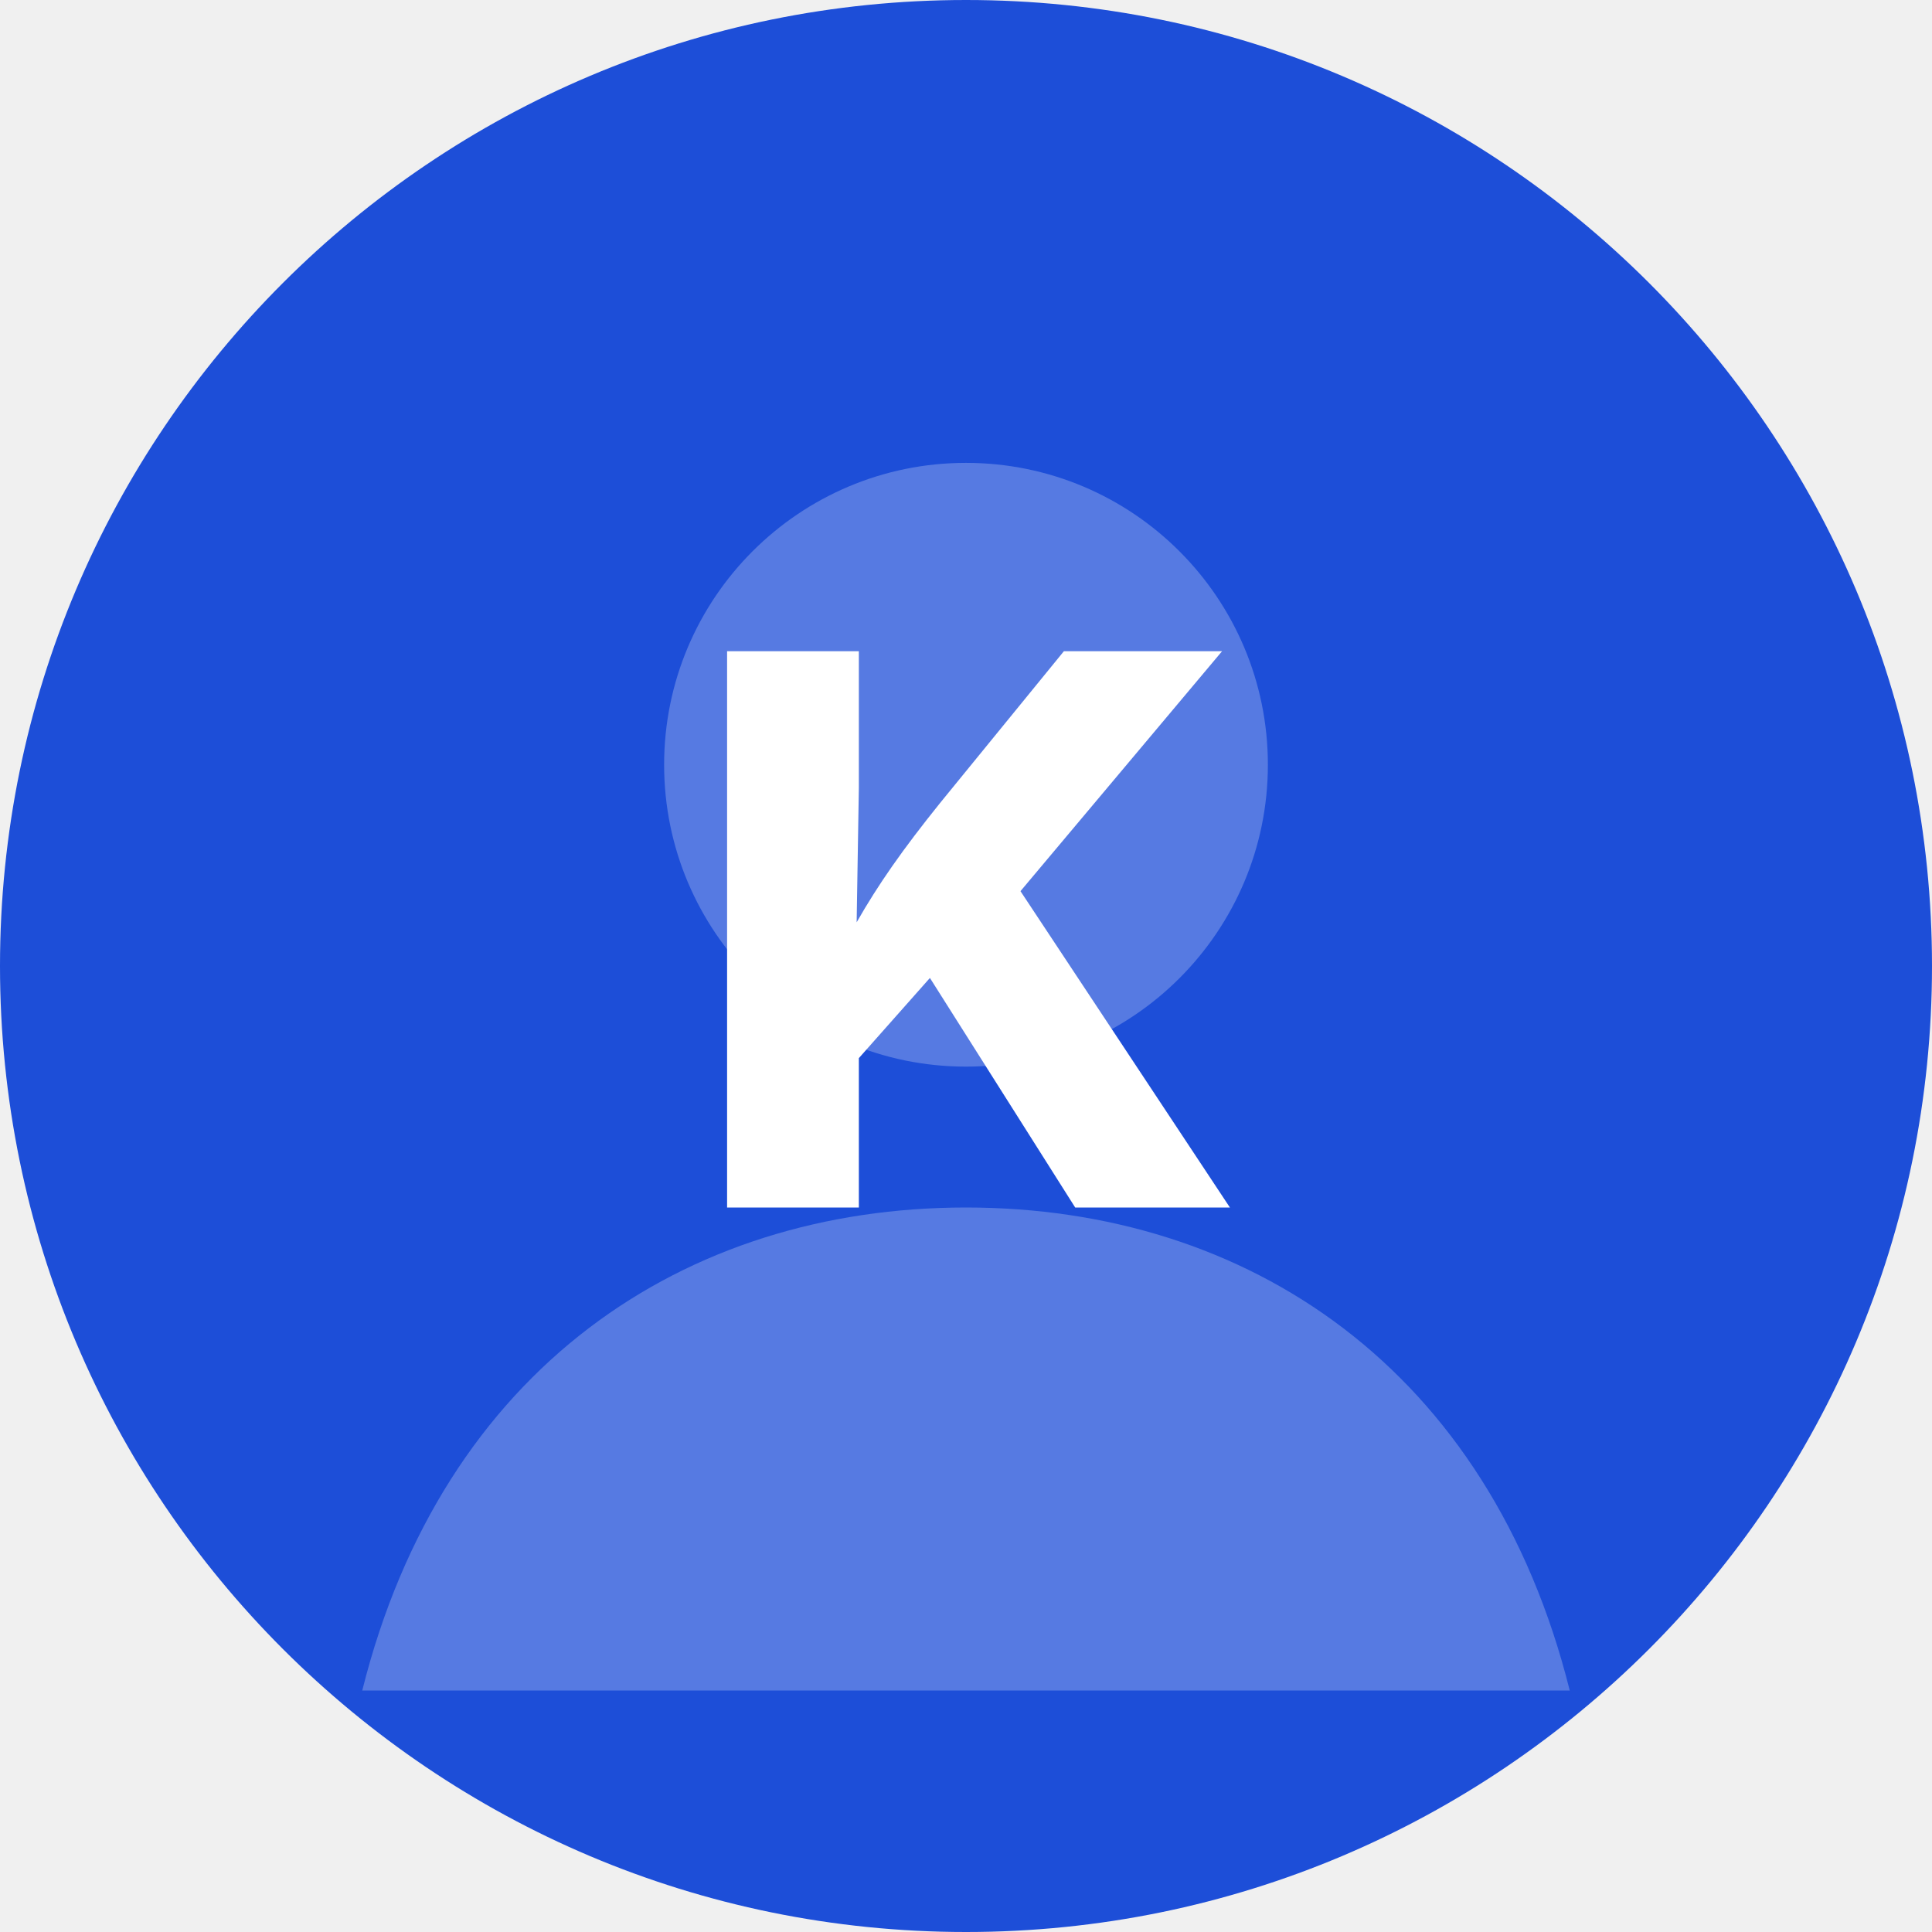
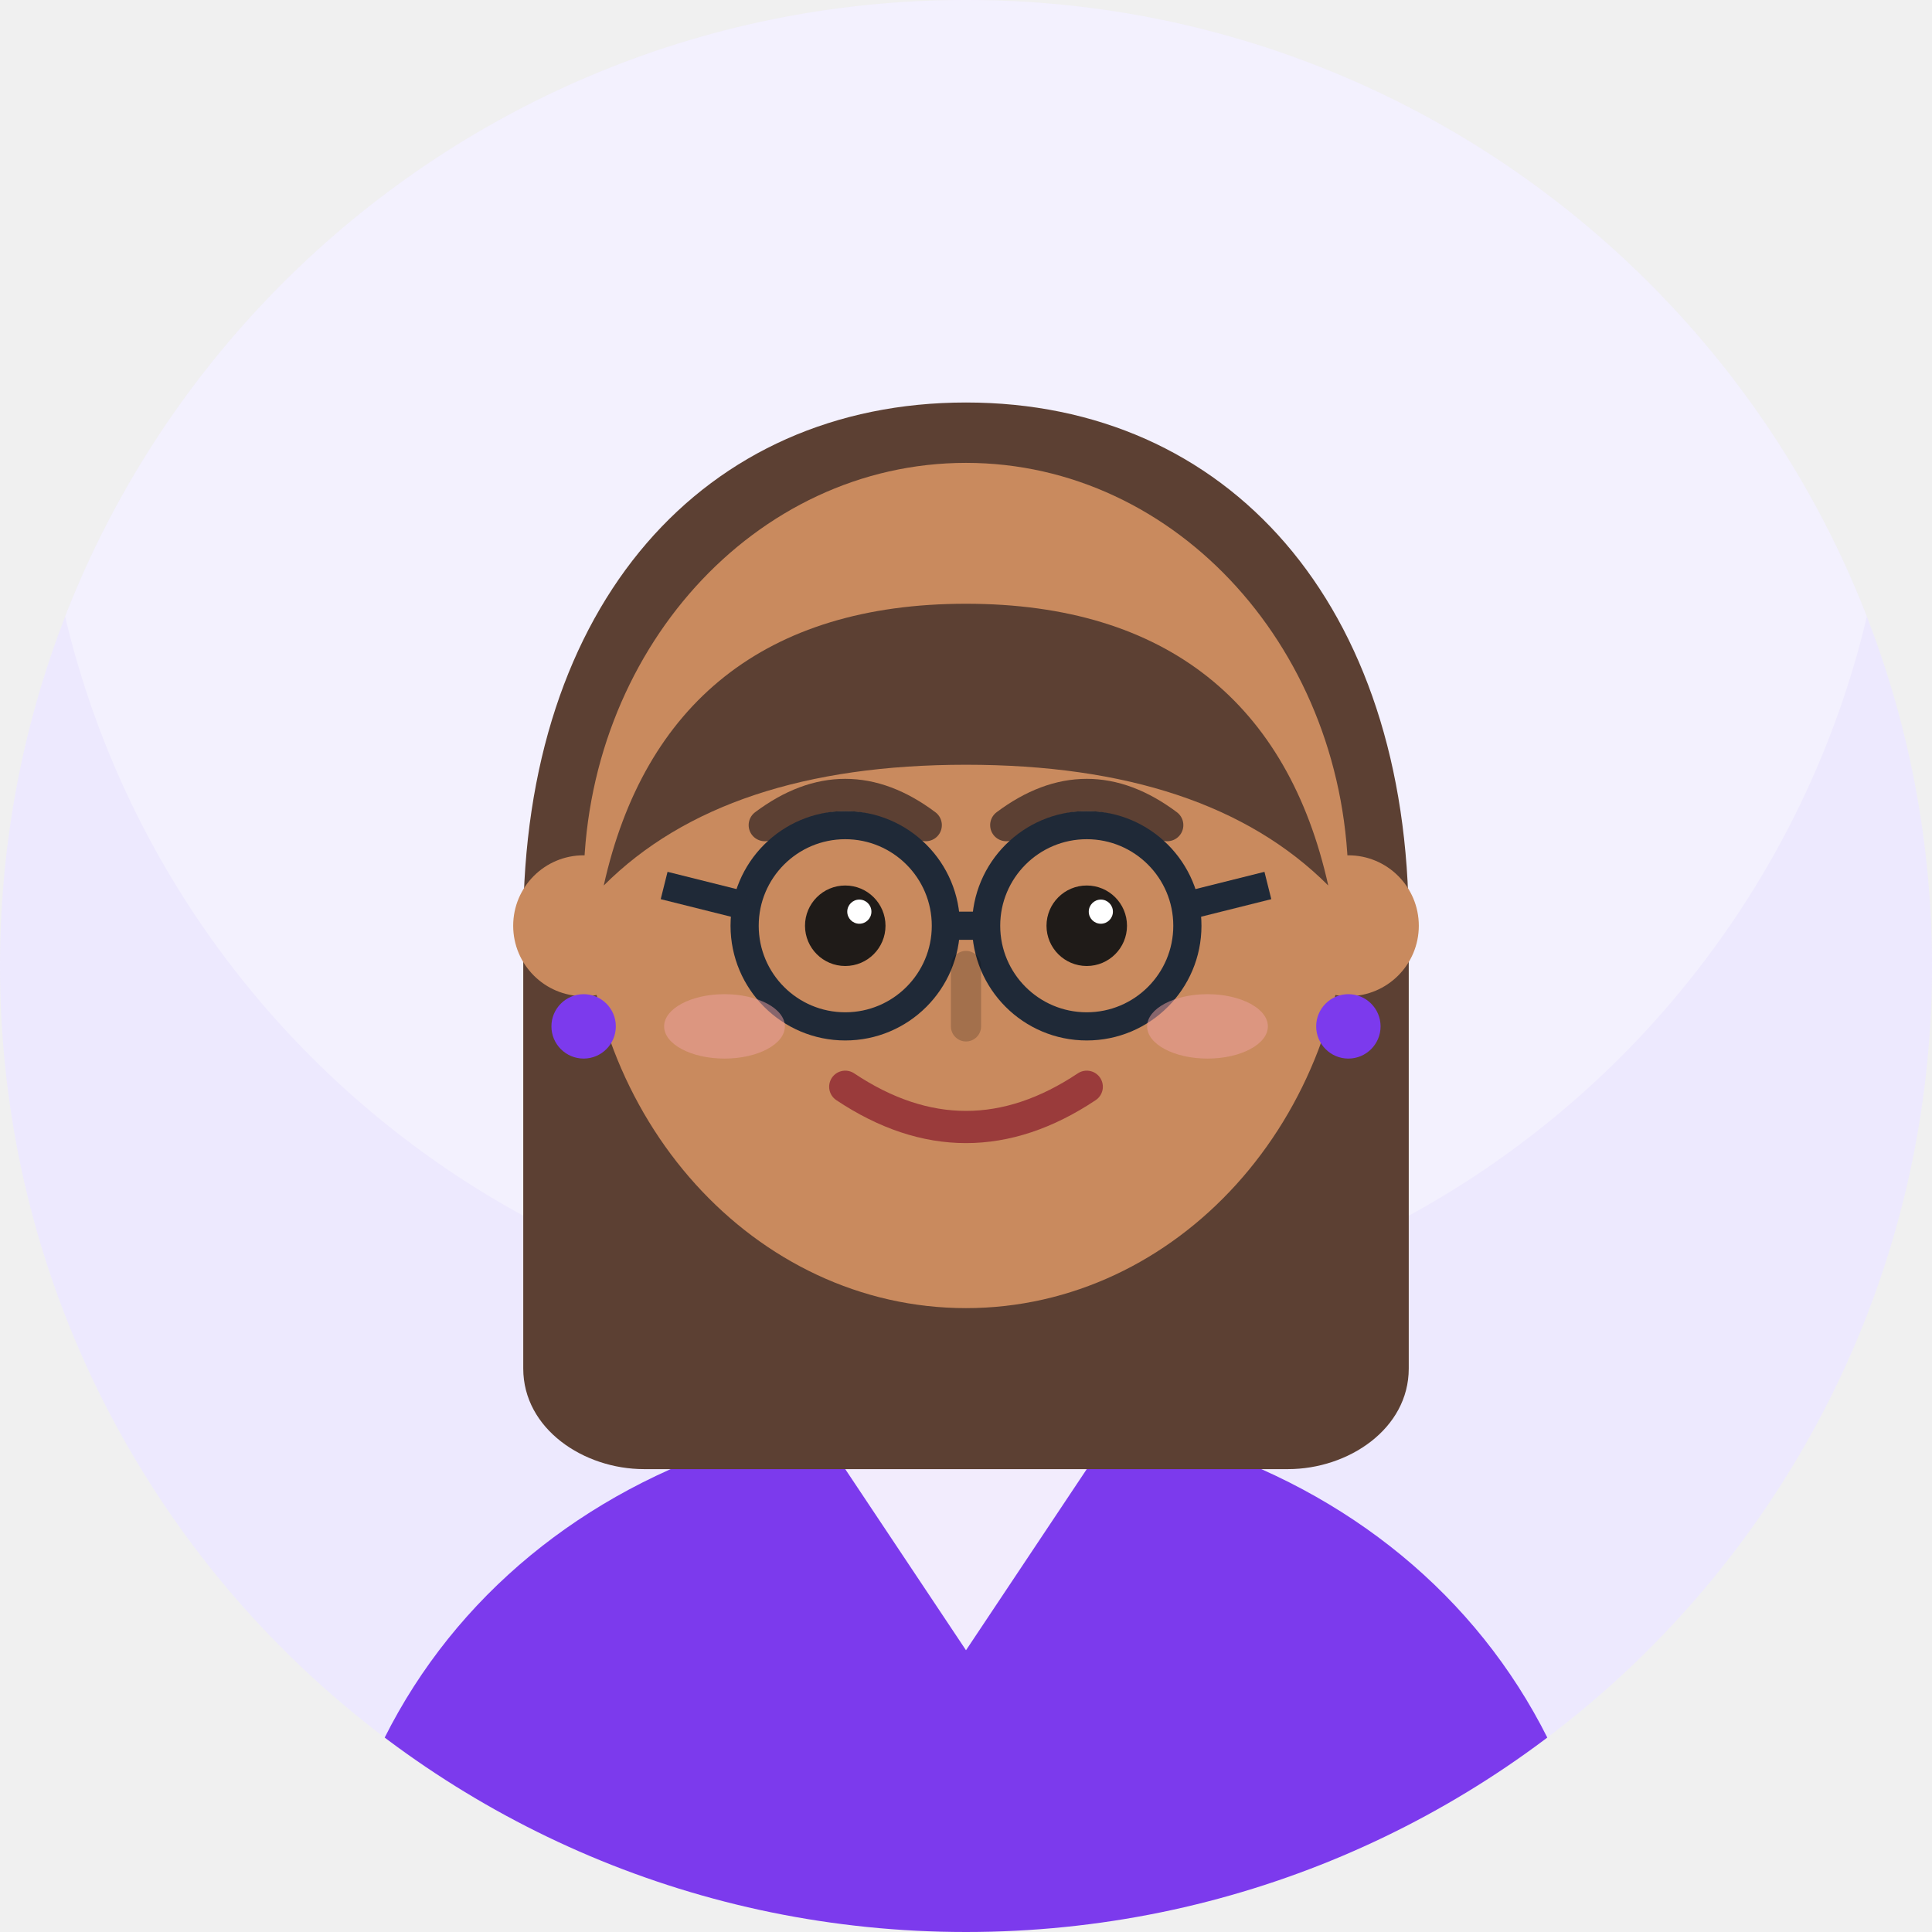
<svg xmlns="http://www.w3.org/2000/svg" viewBox="0 0 96 96" width="96" height="96">
-   <circle cx="48" cy="48" r="48" fill="#1D4ED8" />
-   <circle cx="48" cy="38" r="15" fill="#fff" opacity=".25" />
-   <path d="M18 84c4-16 16-24 30-24s26 8 30 24" fill="#fff" opacity=".25" />
-   <text x="48" y="60" text-anchor="middle" font-family="Inter,Arial,sans-serif" font-size="38" font-weight="800" fill="#fff">K</text>
+   <defs>
+     <clipPath id="c">
+       <circle cx="48" cy="48" r="48" />
+     </clipPath>
+   </defs>
+   <g clip-path="url(#c)">
+     <rect width="96" height="96" fill="#EDE9FE" />
+     <circle cx="48" cy="20" r="46" fill="#fff" opacity=".35" />
+     <path d="M16 100c0-18 14-30 32-30s32 12 32 30z" fill="#7C3AED" />
+     <path d="M40 70h16l-8 12z" fill="#fff" opacity=".9" />
+     <rect x="41" y="56" width="14" height="14" rx="5" fill="#C98A5E" />
+     <path d="M26 46c0-16 9-26 22-26s22 10 22 26v22c0 3-3 5-6 5H32c-3 0-6-2-6-5V46z" fill="#5C4033" />
+     <path d="M30 46c3-9 9-13 18-13s15 4 18 13c-4-4-10-6-18-6s-14 2-18 6z" fill="#5C4033" />
+     <ellipse cx="48" cy="44" rx="19" ry="21" fill="#C98A5E" />
+     <circle cx="29" cy="46" r="3.5" fill="#C98A5E" />
+     <circle cx="67" cy="46" r="3.5" fill="#C98A5E" />
+     <circle cx="29" cy="51" r="1.6" fill="#7C3AED" />
+     <circle cx="67" cy="51" r="1.6" fill="#7C3AED" />
+     <path d="M30 44c2-9 8-14 18-14s16 5 18 14c-4-4-10-6-18-6s-14 2-18 6z" fill="#5C4033" />
+     <path d="M38 41q4-3 8 0M50 41q4-3 8 0" stroke="#5C4033" stroke-width="1.6" fill="none" stroke-linecap="round" />
+     <circle cx="42" cy="46" r="2" fill="#1F1B18" />
+     <circle cx="54" cy="46" r="2" fill="#1F1B18" />
+     <circle cx="42.7" cy="45.3" r=".6" fill="#fff" />
+     <circle cx="54.7" cy="45.3" r=".6" fill="#fff" />
+     <g fill="none" stroke="#1F2937" stroke-width="1.4">
+       <circle cx="42" cy="46" r="5" />
+       <circle cx="54" cy="46" r="5" />
+       <path d="M47 46h2M37 45l-4-1M59 45l4-1" />
+     </g>
+     <path d="M48 48v3" stroke="#00000030" stroke-width="1.5" stroke-linecap="round" />
+     <path d="M42 54q6 4 12 0" stroke="#9A3B3B" stroke-width="1.6" fill="none" stroke-linecap="round" />
+     <ellipse cx="36" cy="51" rx="3" ry="1.6" fill="#F0A1A1" opacity=".5" />
+     <ellipse cx="60" cy="51" rx="3" ry="1.6" fill="#F0A1A1" opacity=".5" />
+   </g>
</svg>
